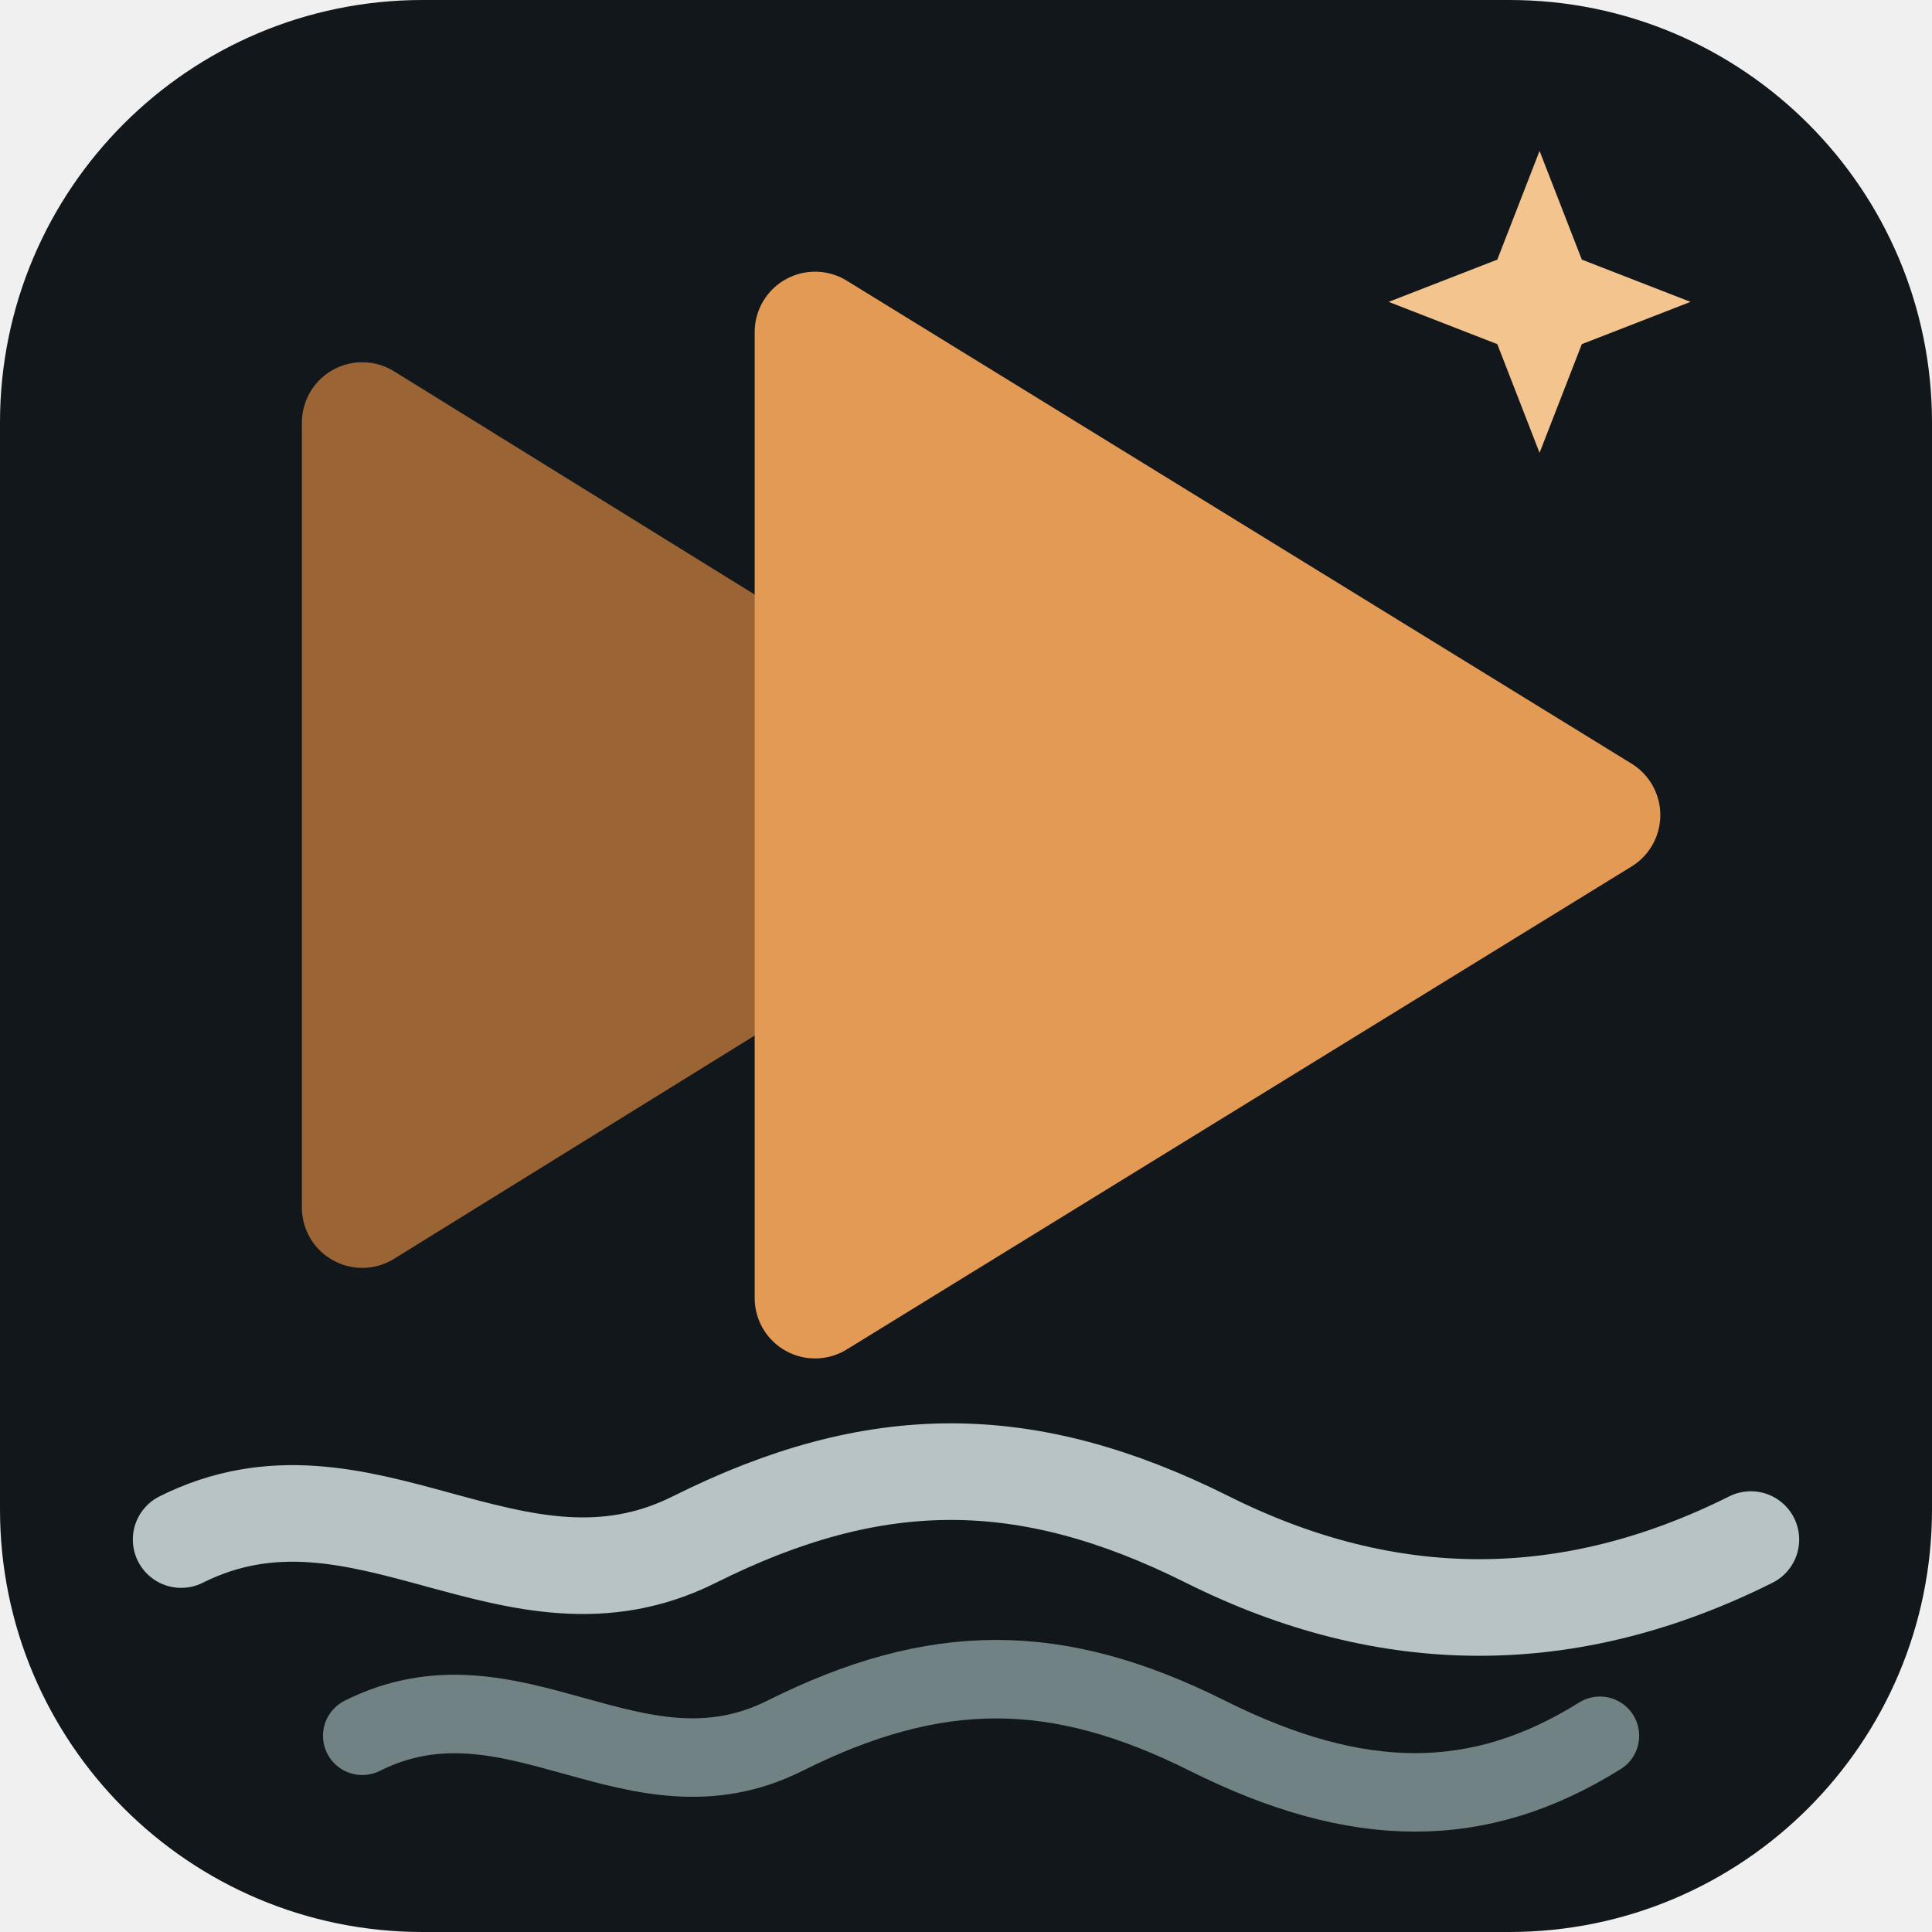
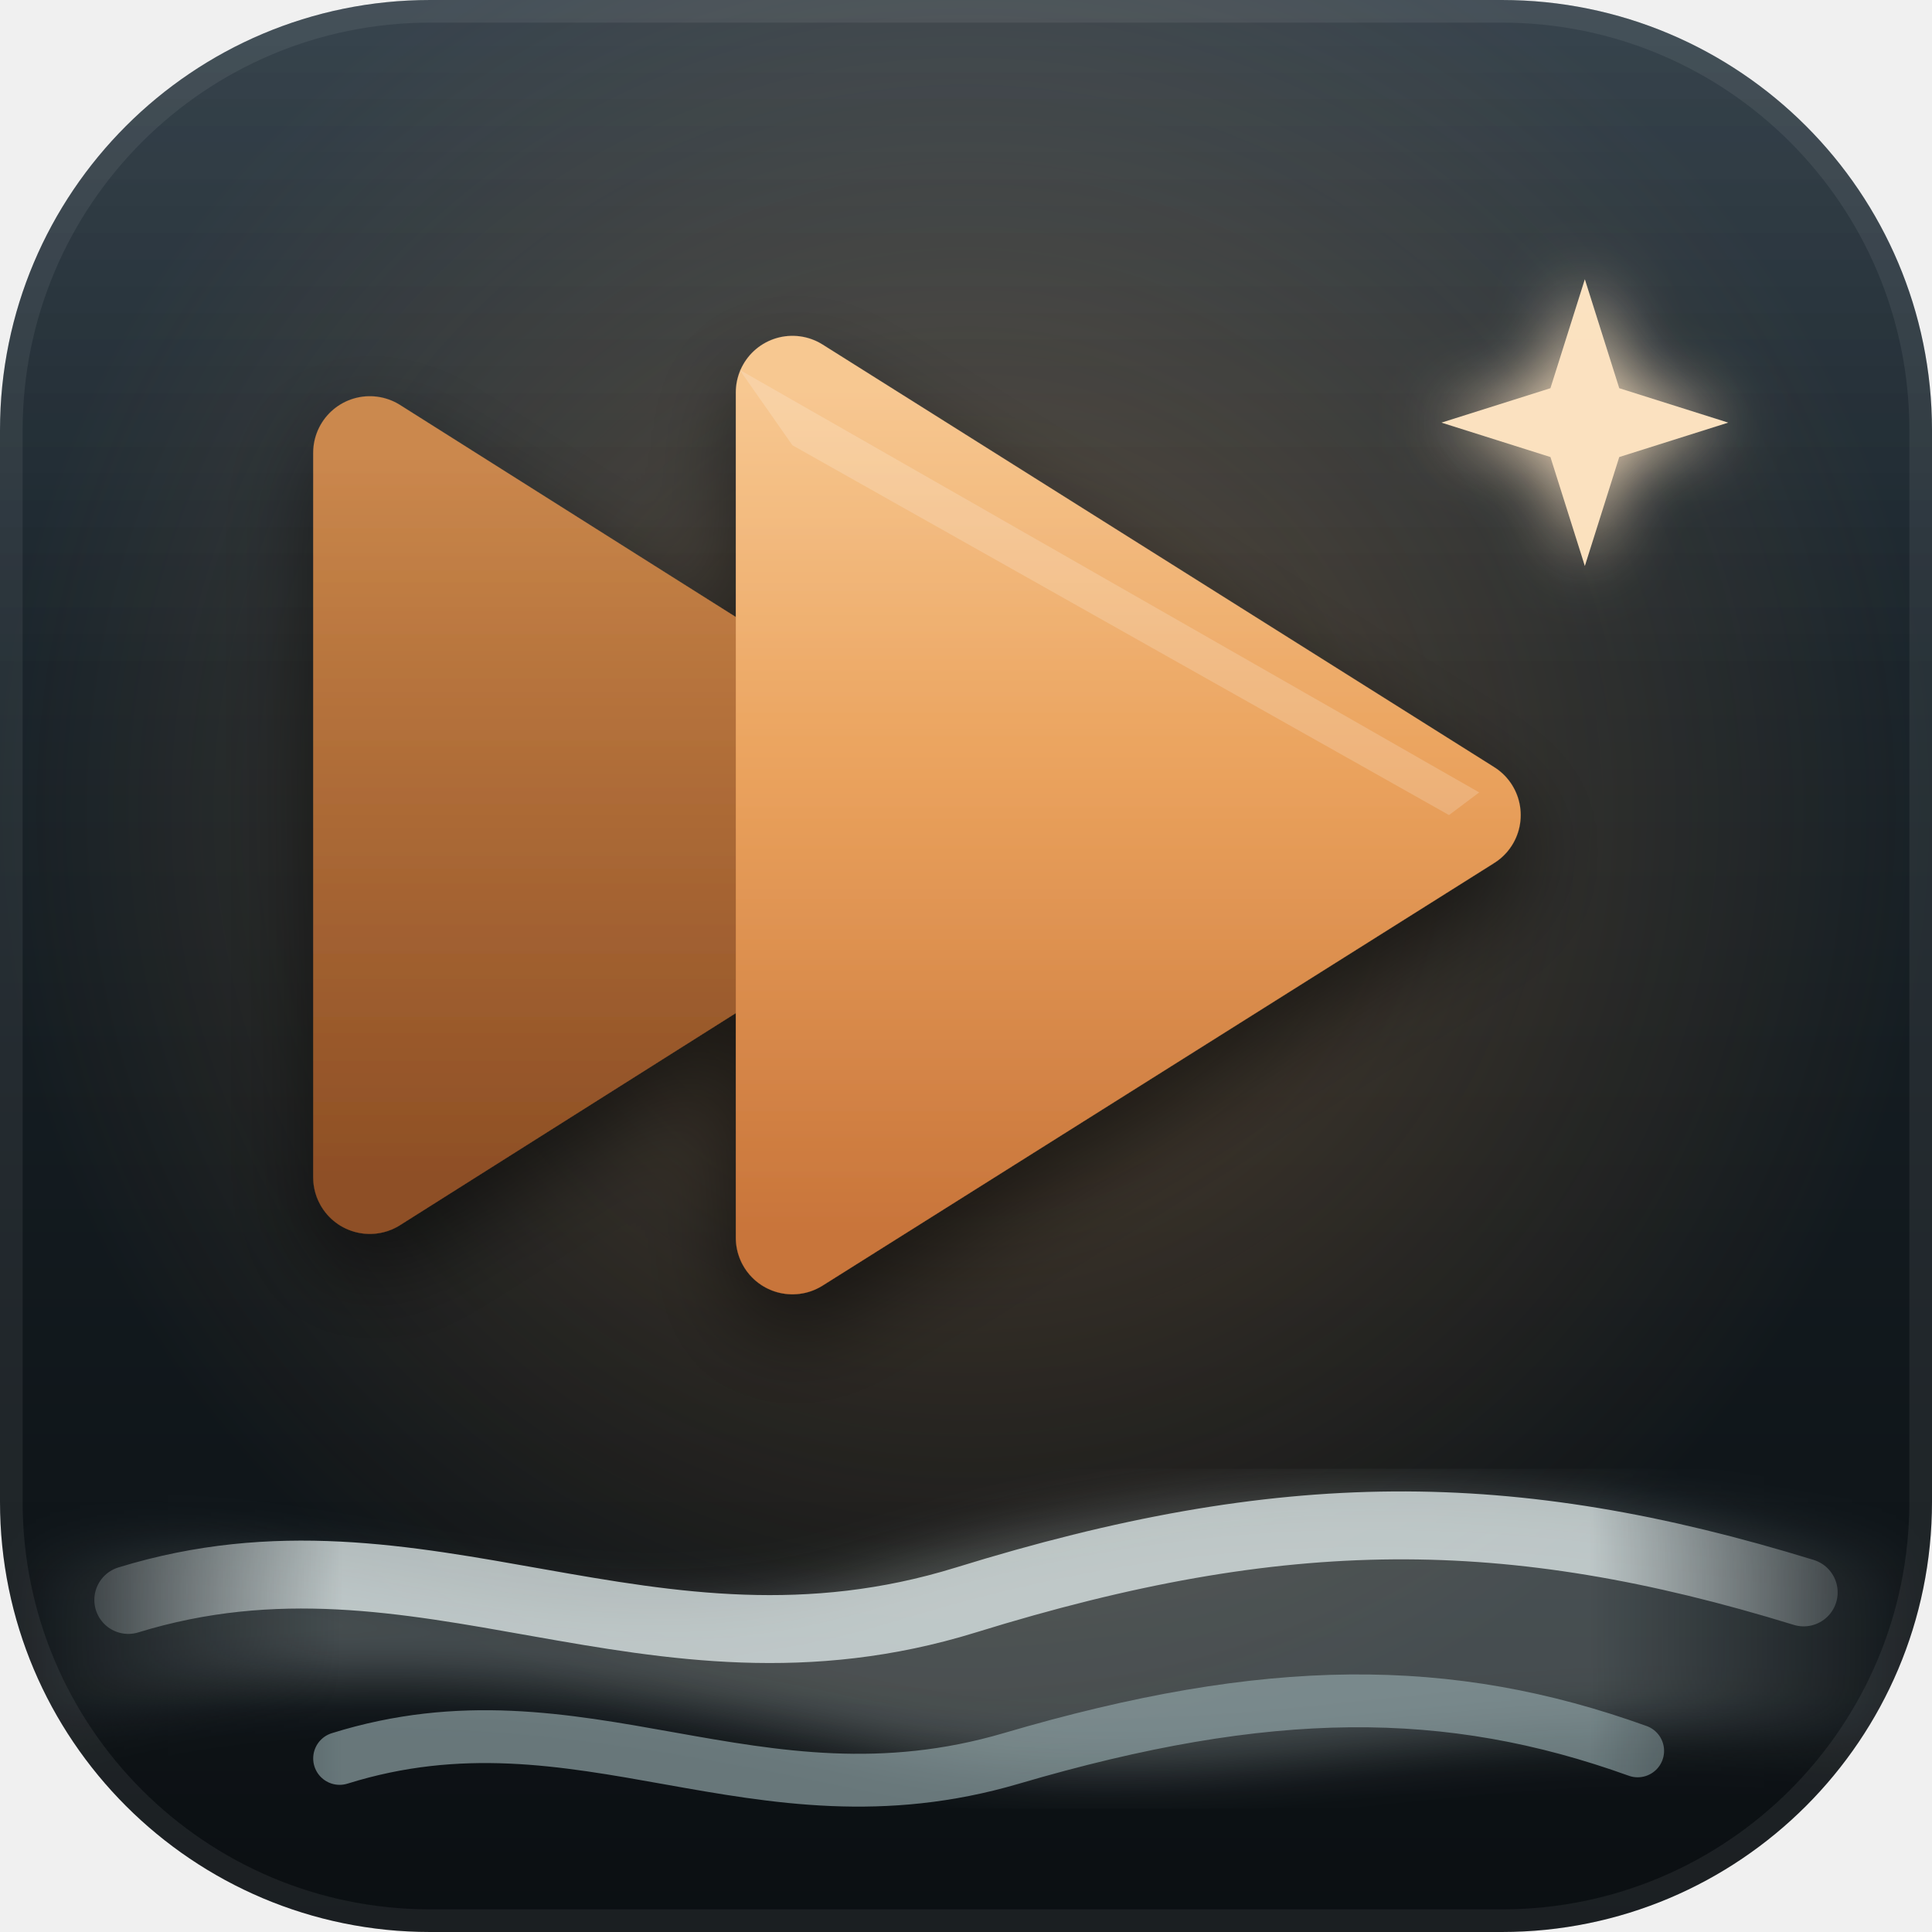
- <svg xmlns="http://www.w3.org/2000/svg" viewBox="0 0 64 64">
-   <rect width="64" height="64" rx="14" fill="#11171a" />
-   <path d="M12 14v26l21-13z" fill="#9a6435" stroke="#9a6435" stroke-width="4" stroke-linejoin="round" />
-   <path d="M27 11v32l26-16z" fill="#e39a55" stroke="#e39a55" stroke-width="4" stroke-linejoin="round" />
-   <path d="M51 5l1.4 3.6L56 10l-3.600 1.400L51 15l-1.400-3.600L46 10l3.600-1.400z" fill="#f4c48f" />
-   <path d="M6 51c6-3 11 3 17 0s11-3 17 0 12 3 18 0" fill="none" stroke="#c9d6d6" stroke-width="3.2" stroke-linecap="round" opacity=".9" />
-   <path d="M12 57.5c5-2.500 9 2.500 14 0s9-2.500 14 0 9 2.500 13 0" fill="none" stroke="#8a9c9f" stroke-width="2.600" stroke-linecap="round" opacity=".8" />
+ <svg xmlns="http://www.w3.org/2000/svg" viewBox="0 0 512 512">
+   <defs>
+     <linearGradient id="bg" x1="0" y1="0" x2="0" y2="1">
+       <stop offset="0" stop-color="#22303a" />
+       <stop offset=".55" stop-color="#141c21" />
+       <stop offset="1" stop-color="#0b0f12" />
+     </linearGradient>
+     <radialGradient id="glow" cx=".5" cy=".42" r=".5">
+       <stop offset="0" stop-color="#e39a55" stop-opacity=".30" />
+       <stop offset="1" stop-color="#e39a55" stop-opacity="0" />
+     </radialGradient>
+     <linearGradient id="amber" x1="0" y1="0" x2="0" y2="1">
+       <stop offset="0" stop-color="#f7c58c" />
+       <stop offset=".45" stop-color="#eaa25d" />
+       <stop offset="1" stop-color="#c8743a" />
+     </linearGradient>
+     <linearGradient id="amberDeep" x1="0" y1="0" x2="0" y2="1">
+       <stop offset="0" stop-color="#c98447" />
+       <stop offset="1" stop-color="#8e4f25" />
+     </linearGradient>
+     <linearGradient id="mist" x1="0" y1="0" x2="0" y2="1">
+       <stop offset="0" stop-color="#e3ecec" />
+       <stop offset="1" stop-color="#a9b9bb" />
+     </linearGradient>
+     <linearGradient id="sheen" x1="0" y1="0" x2="0" y2="1">
+       <stop offset="0" stop-color="#fff" stop-opacity=".10" />
+       <stop offset=".35" stop-color="#fff" stop-opacity="0" />
+     </linearGradient>
+     <linearGradient id="fade" x1="0" y1="0" x2="1" y2="0">
+       <stop offset="0" stop-color="#fff" stop-opacity="0" />
+       <stop offset=".18" stop-color="#fff" />
+       <stop offset=".82" stop-color="#fff" />
+       <stop offset="1" stop-color="#fff" stop-opacity="0" />
+     </linearGradient>
+     <mask id="fadeMask">
+       <rect width="512" height="512" fill="url(#fade)" />
+     </mask>
+     <clipPath id="tile">
+       <rect width="512" height="512" rx="114" />
+     </clipPath>
+     <filter id="soft" x="-20%" y="-50%" width="140%" height="200%">
+       <feGaussianBlur stdDeviation="7" />
+     </filter>
+     <filter id="shadow" x="-30%" y="-30%" width="160%" height="170%">
+       <feDropShadow dx="0" dy="10" stdDeviation="12" flood-color="#000" flood-opacity=".55" />
+     </filter>
+     <filter id="sparkGlow" x="-100%" y="-100%" width="300%" height="300%">
+       <feGaussianBlur stdDeviation="9" result="b" />
+       <feMerge>
+         <feMergeNode in="b" />
+         <feMergeNode in="SourceGraphic" />
+       </feMerge>
+     </filter>
+   </defs>
+   <rect width="512" height="512" rx="114" fill="url(#bg)" />
+   <rect width="512" height="512" rx="114" fill="url(#glow)" />
+   <g clip-path="url(#tile)" mask="url(#fadeMask)">
+     <path d="M-10 418 C 70 392, 140 446, 230 418 S 390 390, 522 416 L 522 466 C 400 442, 330 484, 230 462 S 60 438, -10 466 Z" fill="#c9d6d6" opacity=".30" filter="url(#soft)" />
+     <path d="M34 424 C 112 400, 172 450, 256 424 S 400 398, 478 422" fill="none" stroke="#dbe5e5" stroke-width="18" stroke-linecap="round" opacity=".80" />
+     <path d="M90 466 C 154 446, 200 486, 268 466 S 384 446, 434 464" fill="none" stroke="#8fa2a5" stroke-width="14" stroke-linecap="round" opacity=".70" />
+   </g>
+   <g filter="url(#shadow)">
+     <g transform="translate(0 -6)">
+       <path fill="url(#amberDeep)" stroke="url(#amberDeep)" stroke-width="30" stroke-linejoin="round" d="M98 126 V318 L250 222 Z" />
+       <path fill="url(#amber)" stroke="url(#amber)" stroke-width="30" stroke-linejoin="round" d="M210 110 V334 L388 222 Z" />
+       <path fill="#fff" opacity=".18" d="M196 104 L392 216 L384 222 L210 124 Z" />
+     </g>
+   </g>
+   <path filter="url(#sparkGlow)" fill="#fbe0bd" d="M420 74 L429.12 102.88 L458 112 L429.12 121.12 L420 150 L410.88 121.12 L382 112 L410.88 102.88 Z" />
+   <rect width="512" height="512" rx="114" fill="url(#sheen)" />
+   <rect x="3" y="3" width="506" height="506" rx="111" fill="none" stroke="#fff" stroke-opacity=".07" stroke-width="6" />
</svg>
